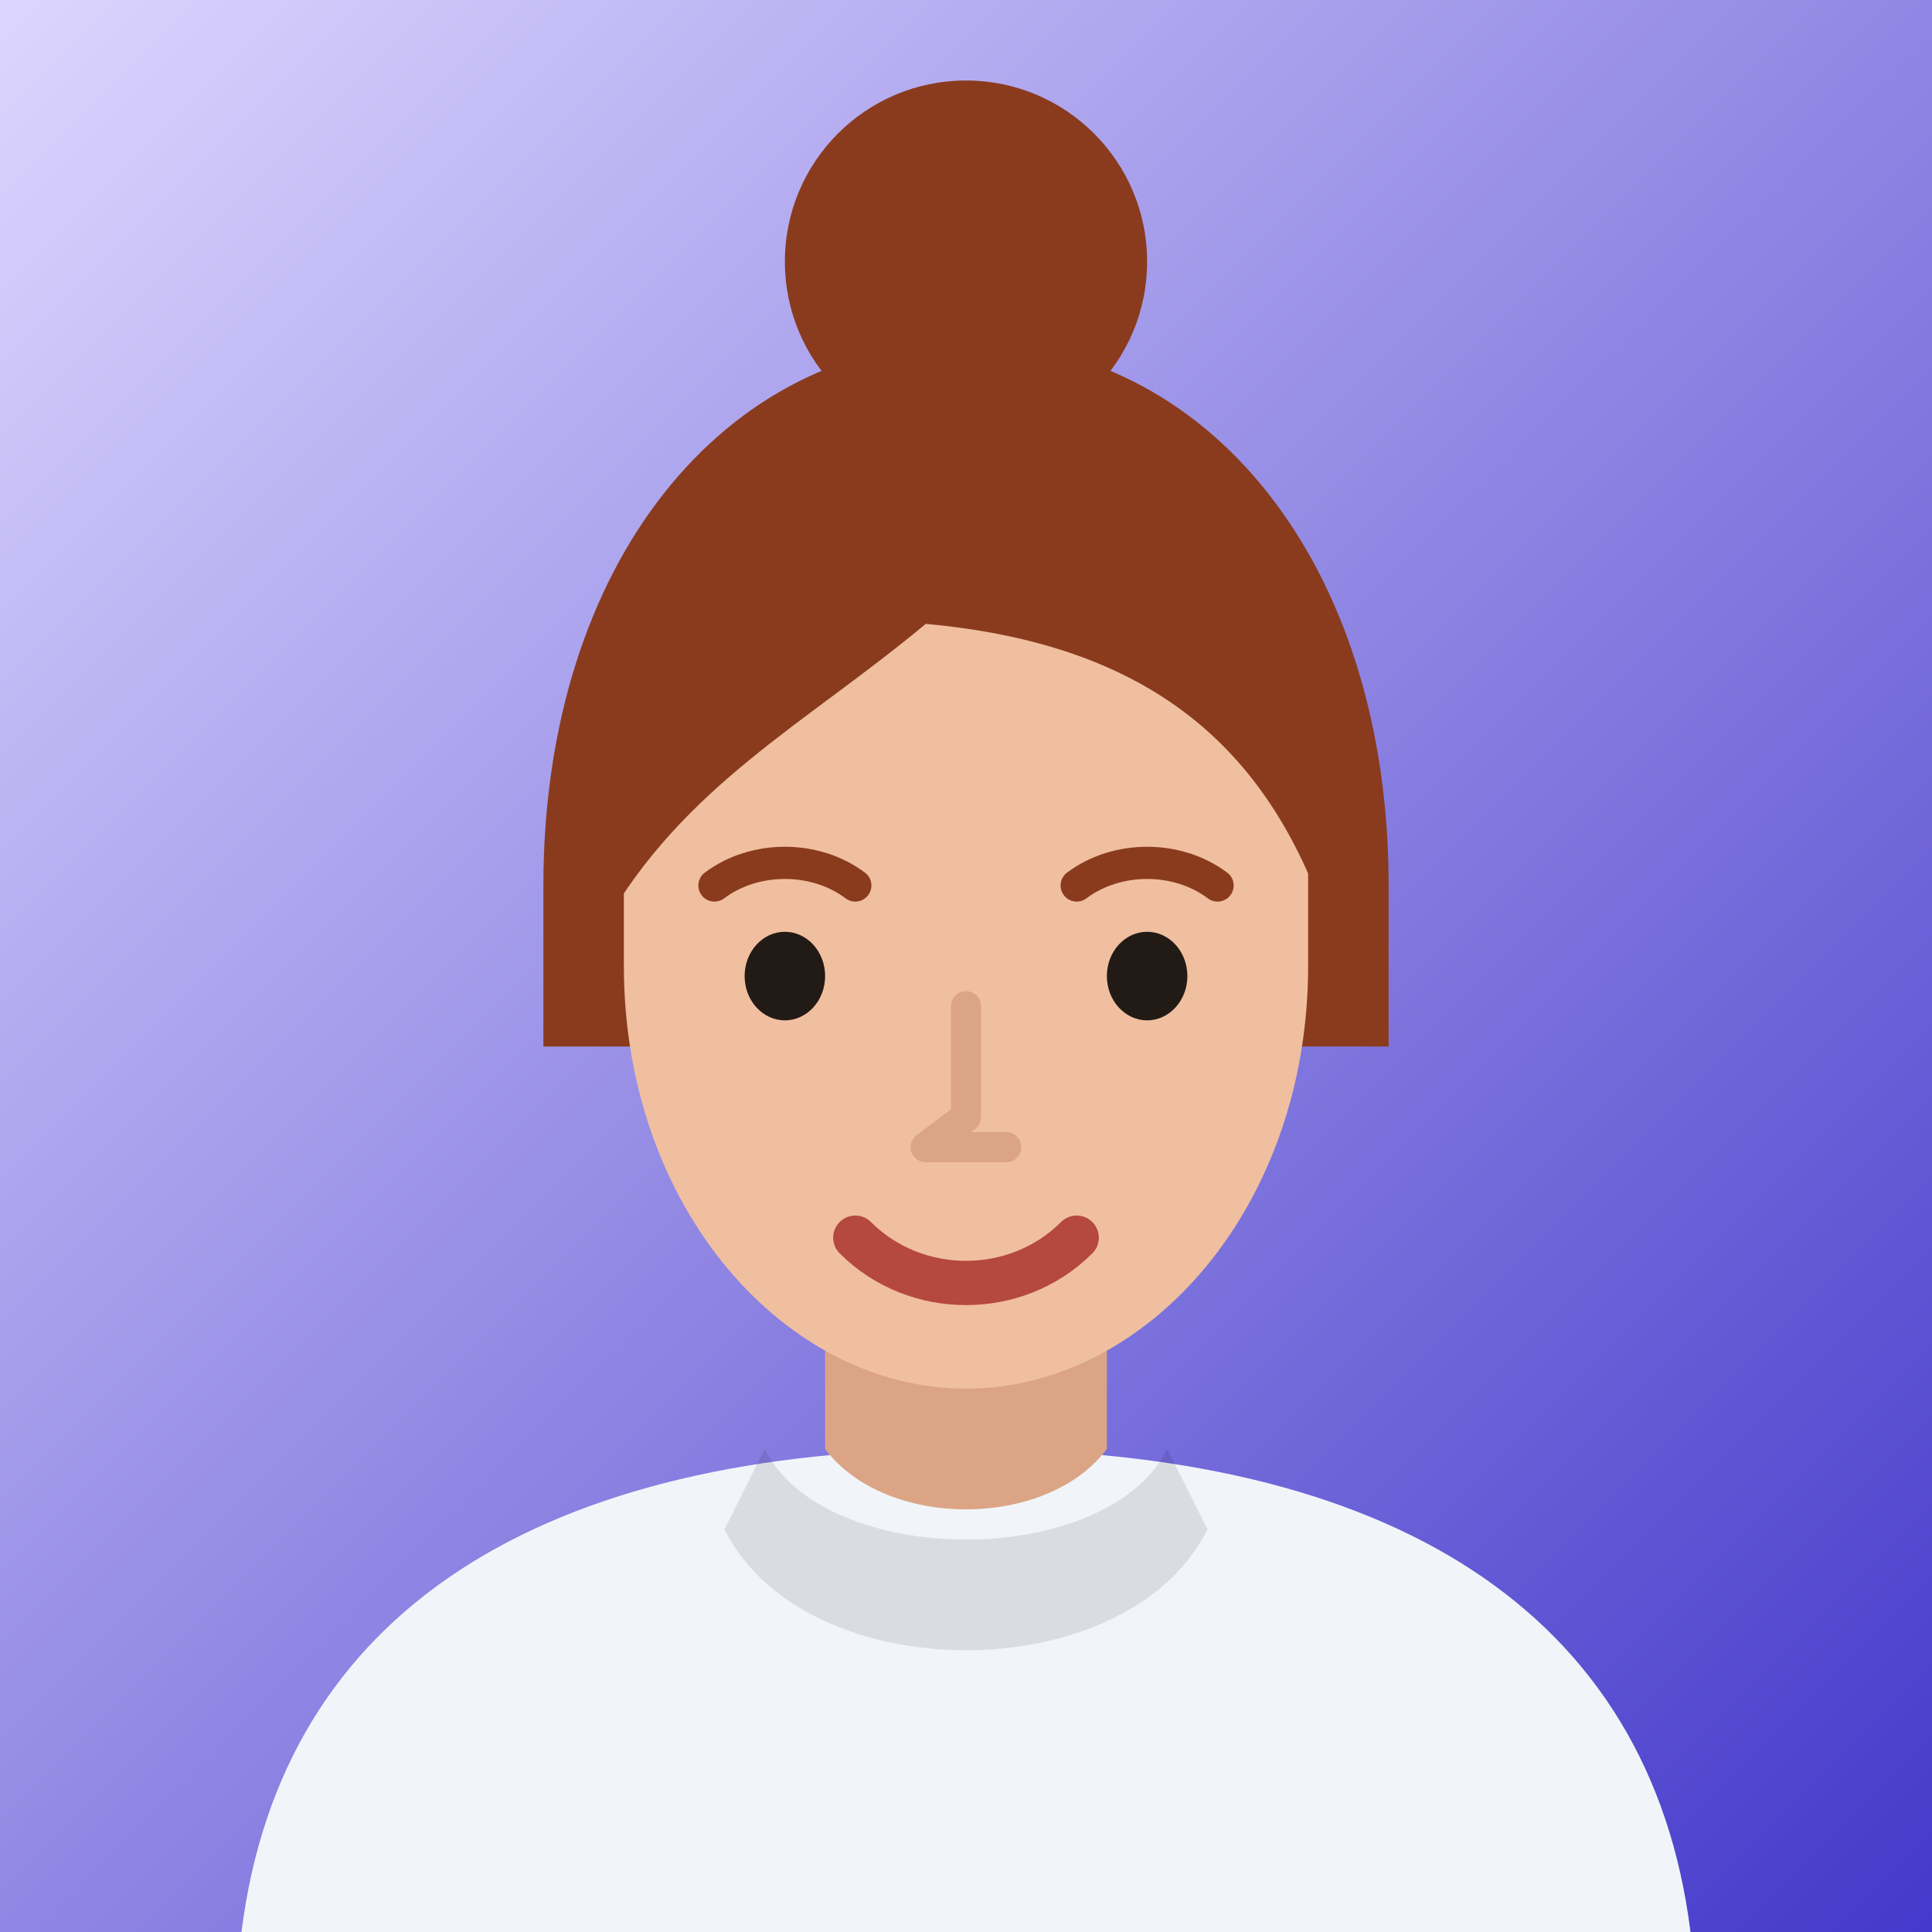
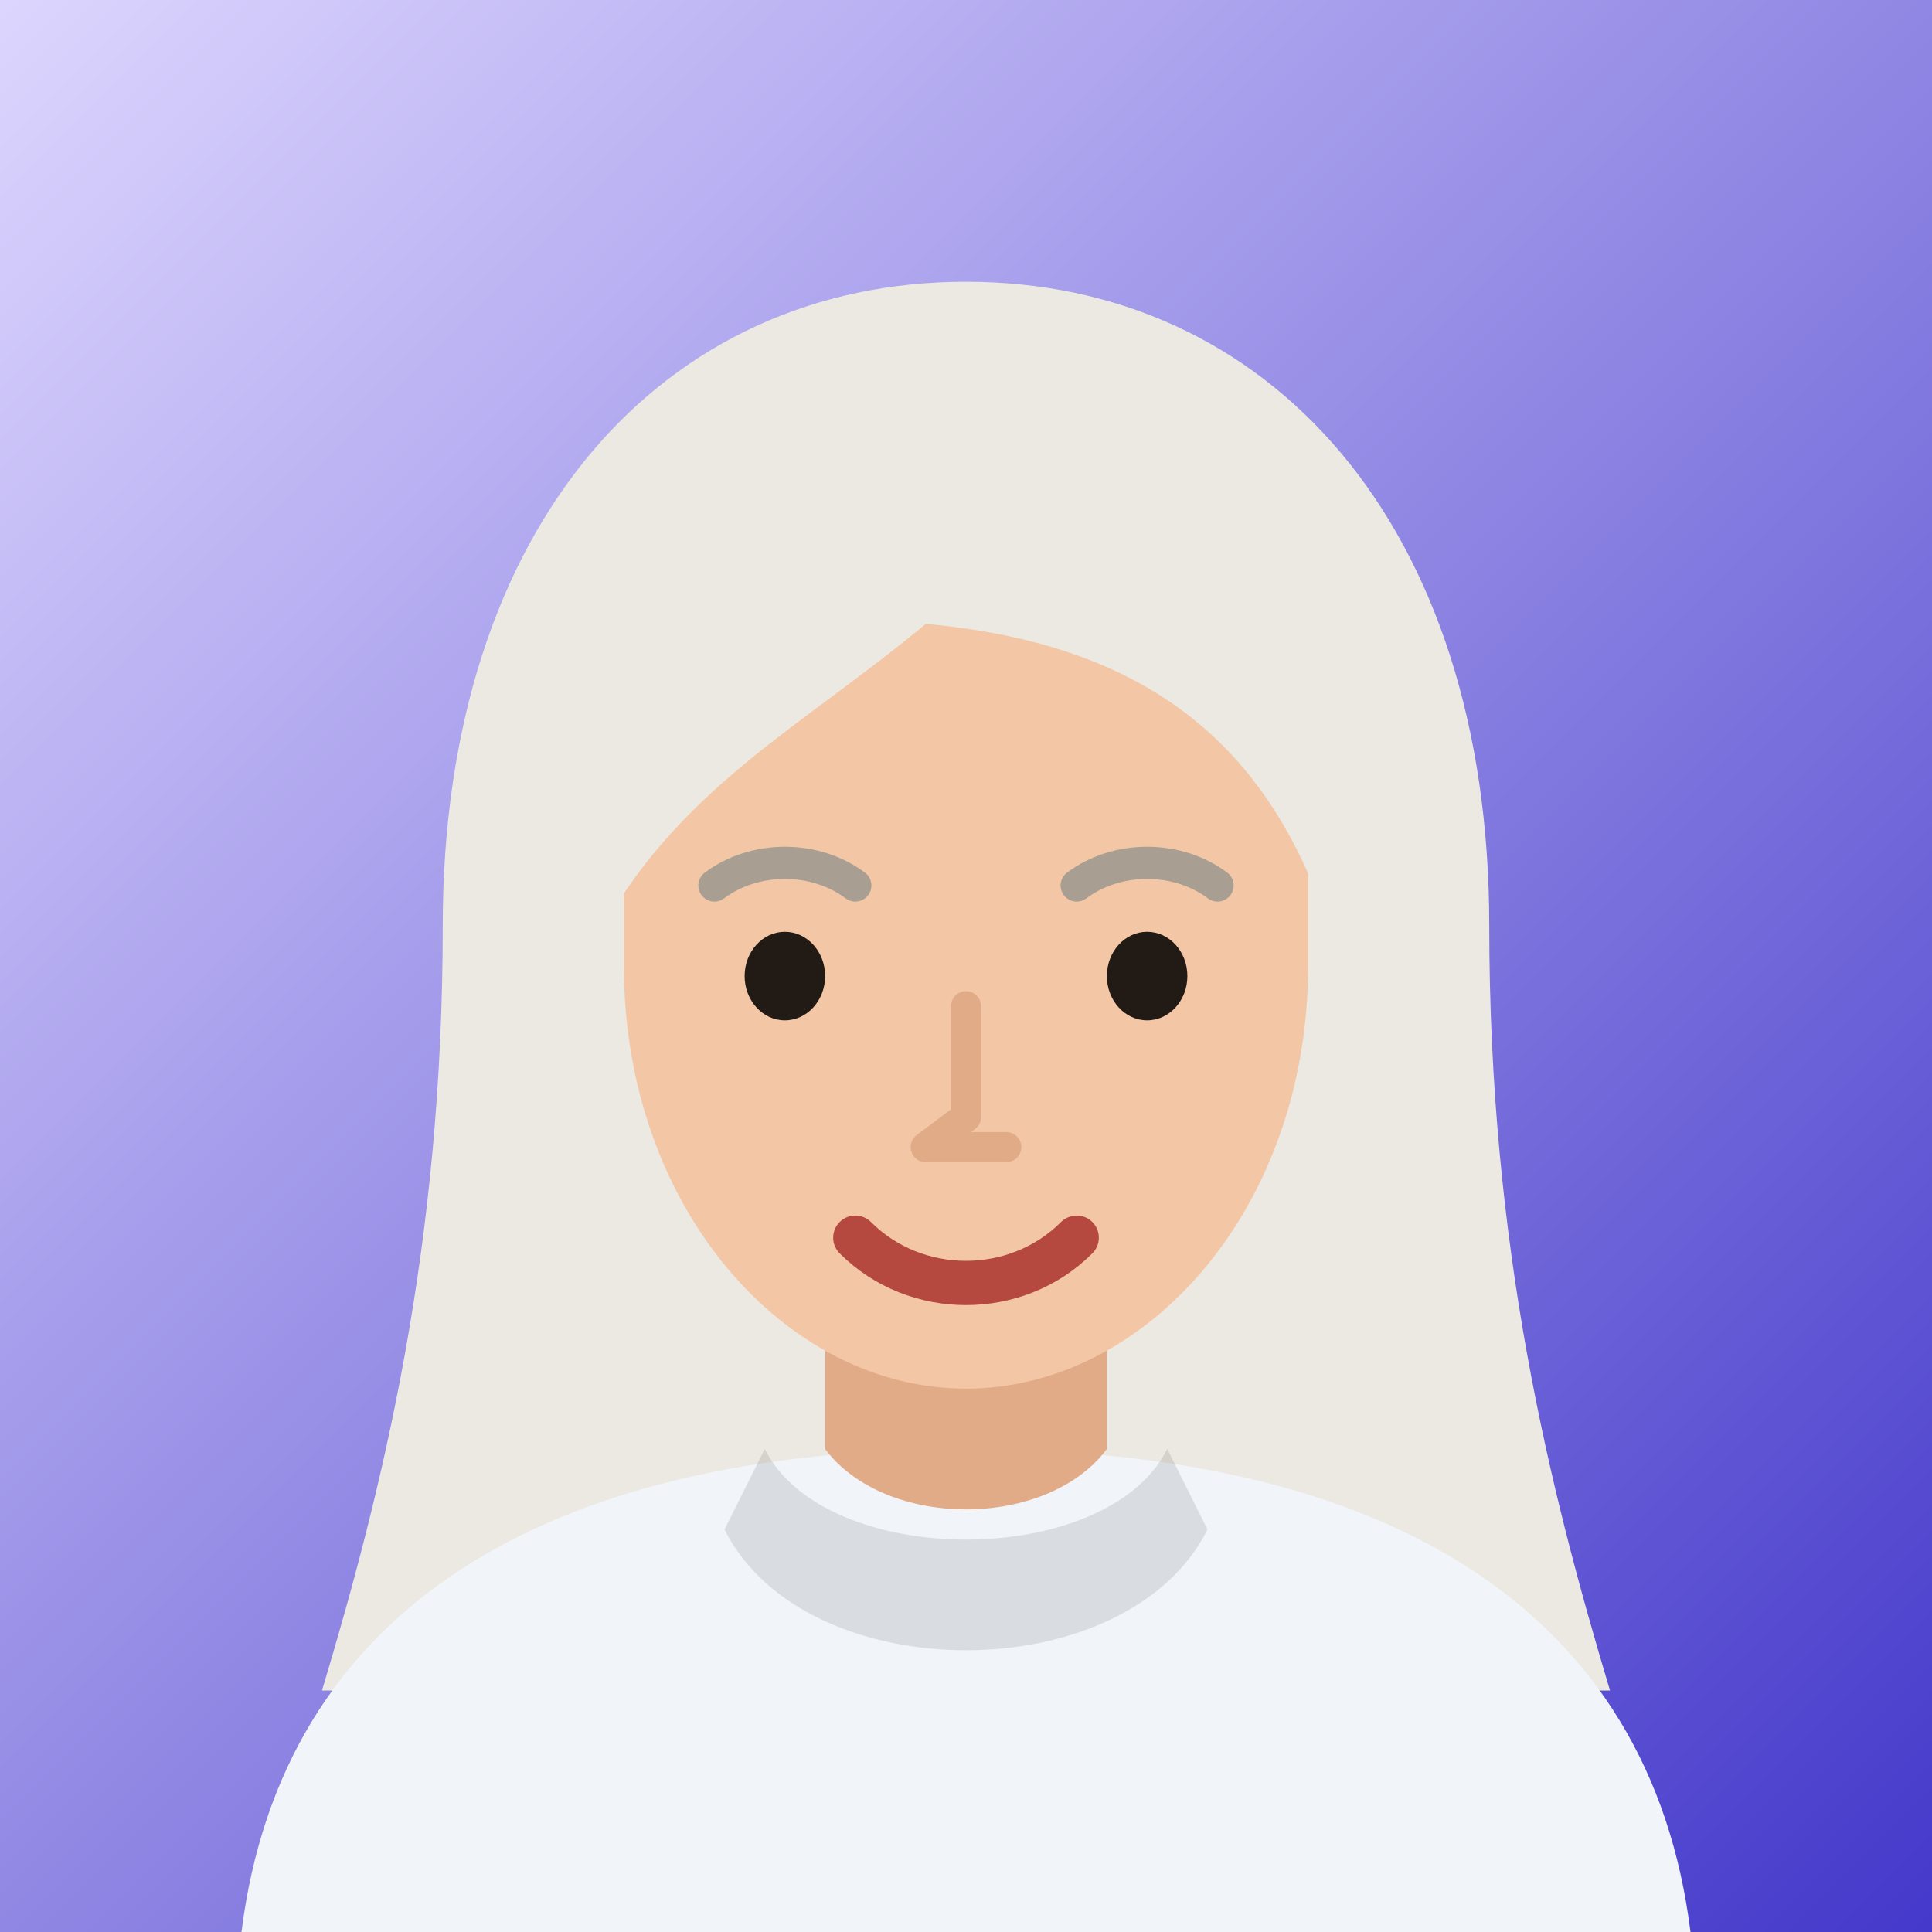
<svg xmlns="http://www.w3.org/2000/svg" viewBox="0 0 96 96" role="img" aria-label="English British Female voice portrait">
  <defs>
    <linearGradient id="bg" x1="0" y1="0" x2="1" y2="1">
      <stop offset="0" stop-color="#ddd6fe" />
      <stop offset="1" stop-color="#4338ca" />
    </linearGradient>
  </defs>
  <rect width="96" height="96" fill="url(#bg)" />
-   <circle cx="48" cy="13" r="9" fill="#8a3b1e" />
-   <path d="M27 44c0-16 9-27 21-27s21 11 21 27v8H27z" fill="#8a3b1e" />
+   <path d="M22 46c0-20 11-32 26-32s26 12 26 32c0 16 3 28 6 38H16c3-10 6-22 6-38z" fill="#ece9e2" />
  <path d="M12 96c2-16 15-24 36-24s34 8 36 24z" fill="#f1f5f9" />
  <path d="M38 72c3 6 17 6 20 0l2 4c-4 8-20 8-24 0z" fill="#000" opacity=".1" />
-   <path d="M41 58h14v14c-3 4-11 4-14 0z" fill="#dba585" />
-   <path d="M31 42c0-12 7-19 17-19s17 7 17 19v6c0 12-8 21-17 21s-17-9-17-21z" fill="#f0bfa0" />
-   <path d="M30 46c-1-16 6-26 18-26 13 0 20 9 18 26-3-9-9-14-20-15-6 5-12 8-16 15z" fill="#8a3b1e" />
-   <path d="M35.5 44c2-1.5 5-1.5 7 0M53.5 44c2-1.5 5-1.5 7 0" fill="none" stroke="#8a3b1e" stroke-width="1.6" stroke-linecap="round" />
+   <path d="M41 58h14v14c-3 4-11 4-14 0z" fill="#e2ab88" />
+   <path d="M31 42c0-12 7-19 17-19s17 7 17 19v6c0 12-8 21-17 21s-17-9-17-21z" fill="#f3c7a6" />
+   <path d="M30 46c-1-16 6-26 18-26 13 0 20 9 18 26-3-9-9-14-20-15-6 5-12 8-16 15z" fill="#ece9e2" />
+   <path d="M35.5 44c2-1.5 5-1.5 7 0M53.5 44c2-1.5 5-1.5 7 0" fill="none" stroke="#a89f92" stroke-width="1.6" stroke-linecap="round" />
  <ellipse cx="39" cy="48.5" rx="2" ry="2.2" fill="#221a15" />
  <ellipse cx="57" cy="48.5" rx="2" ry="2.2" fill="#221a15" />
-   <path d="M48 50v5.500l-2 1.500h4" fill="none" stroke="#dba585" stroke-width="1.5" stroke-linecap="round" stroke-linejoin="round" />
+   <path d="M48 50v5.500l-2 1.500h4" fill="none" stroke="#e2ab88" stroke-width="1.5" stroke-linecap="round" stroke-linejoin="round" />
  <path d="M42.5 61.5c3 3 8 3 11 0" fill="none" stroke="#b5483f" stroke-width="2.2" stroke-linecap="round" />
</svg>
